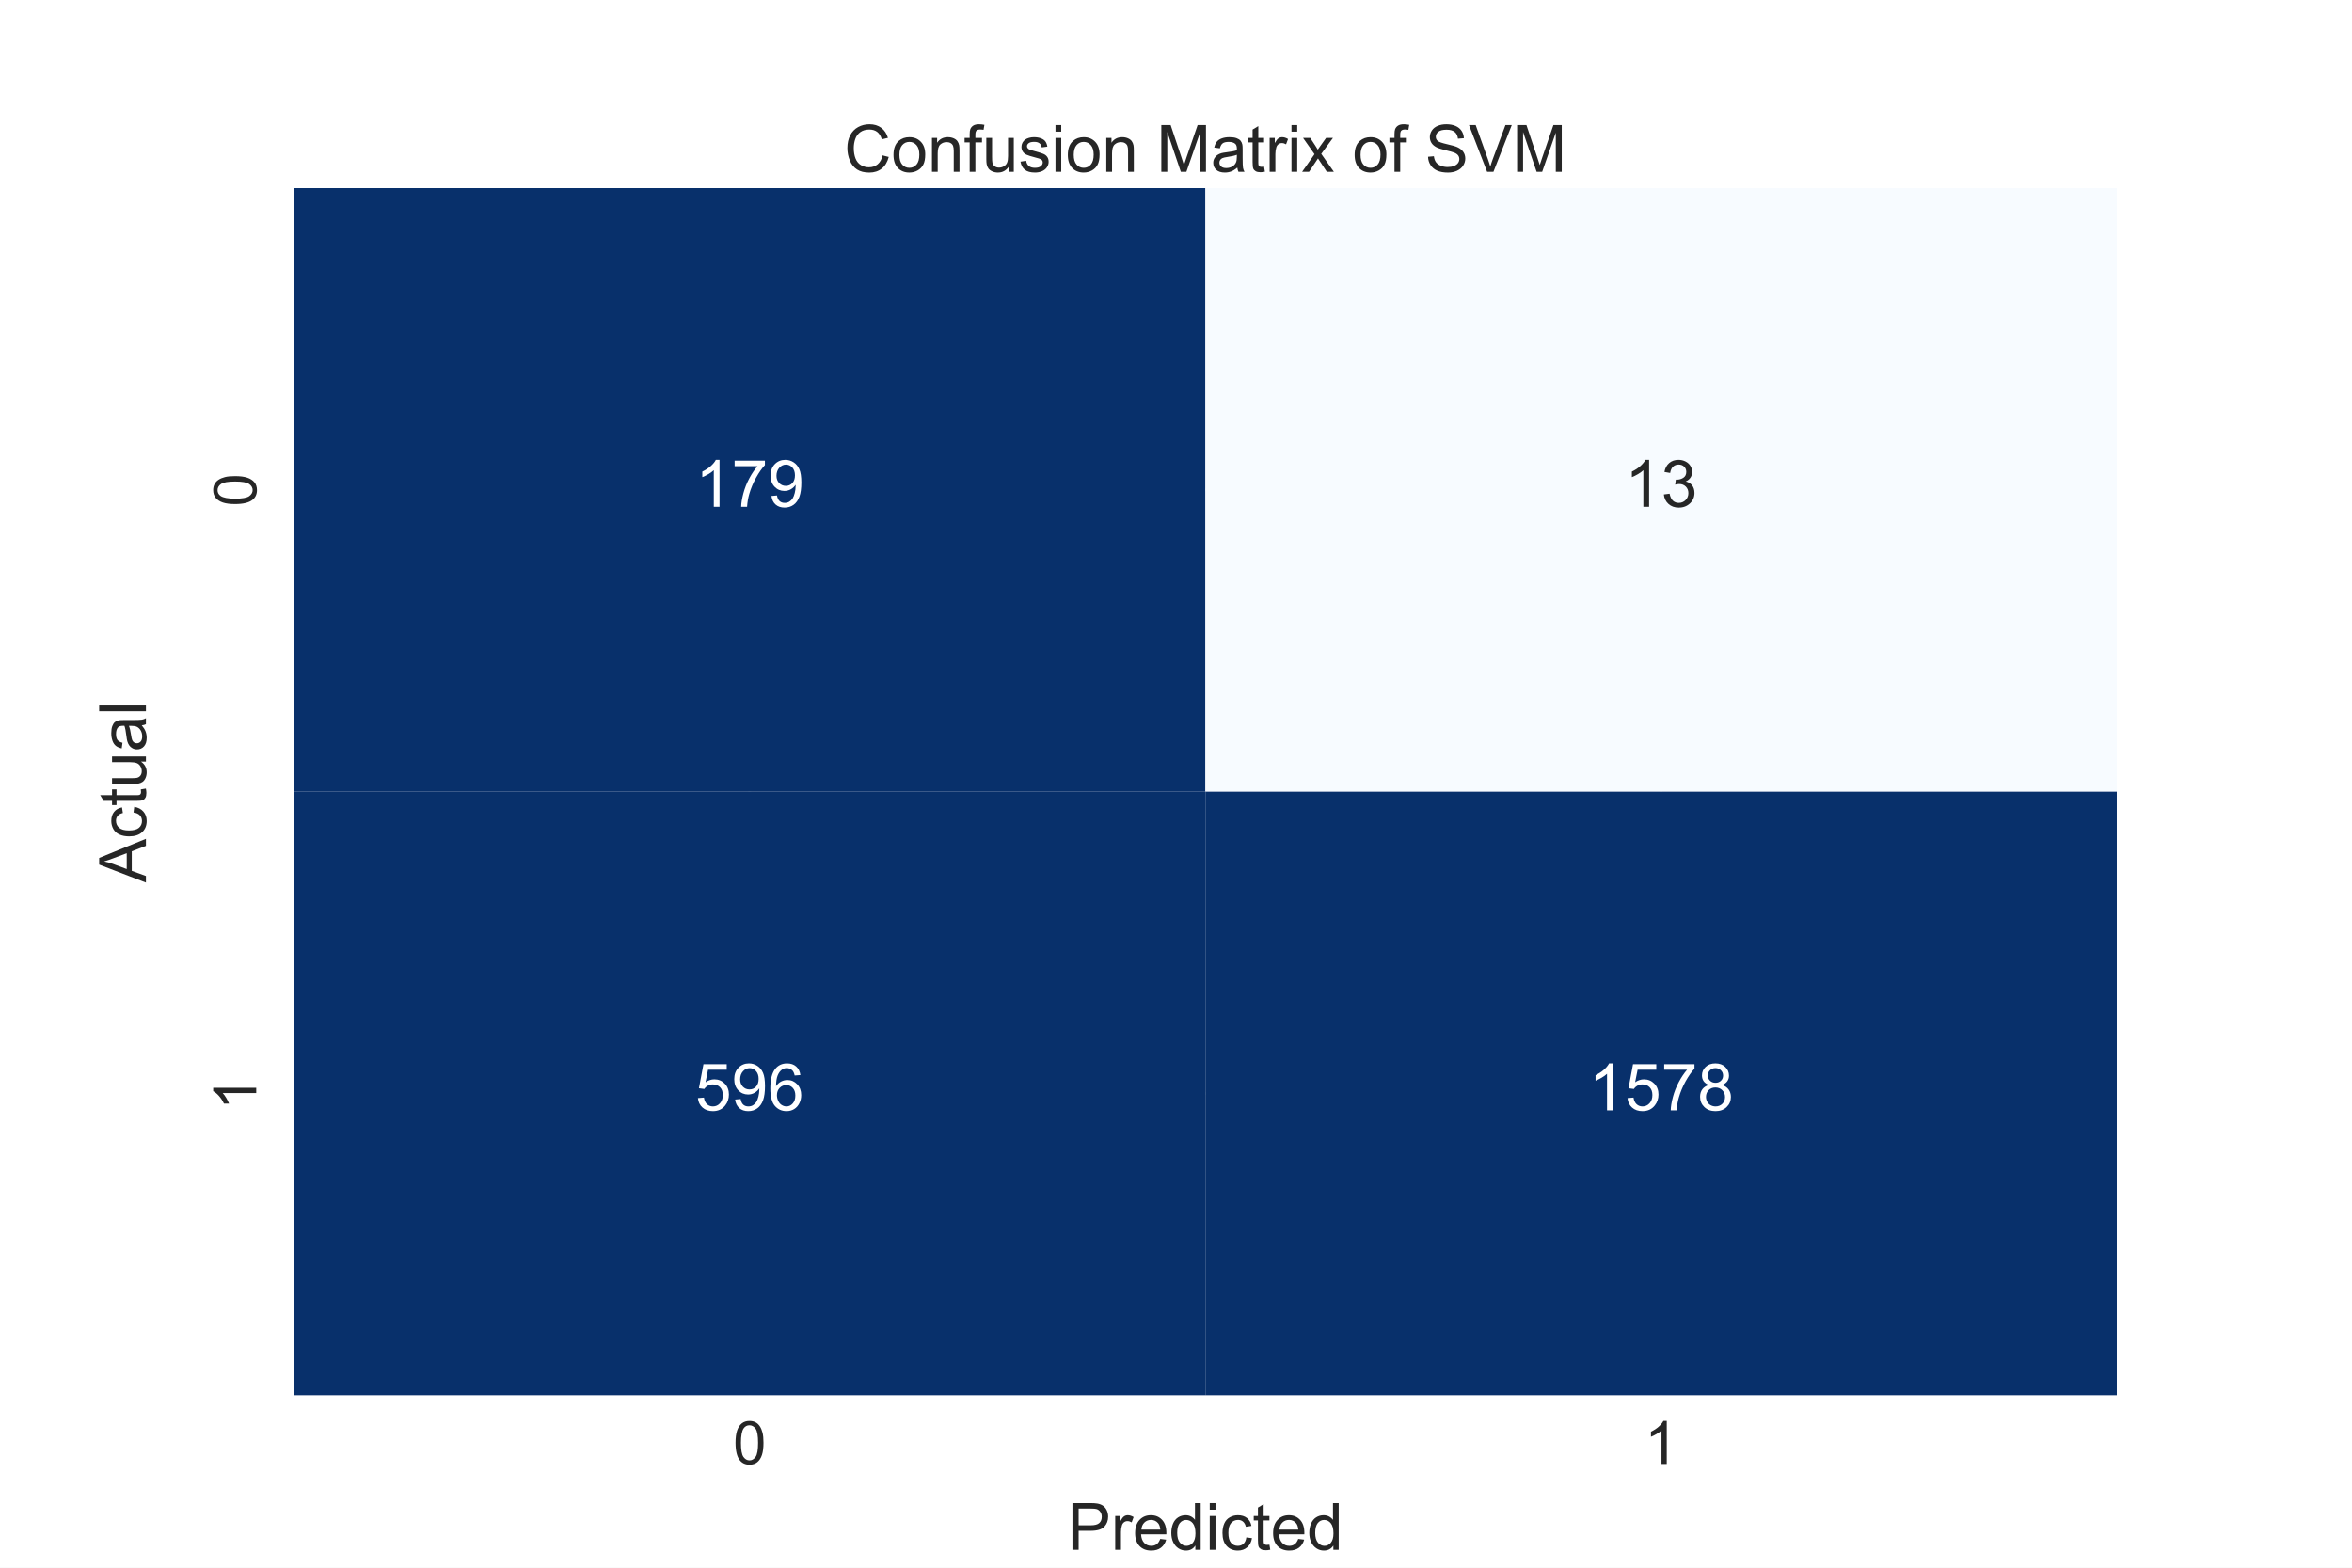
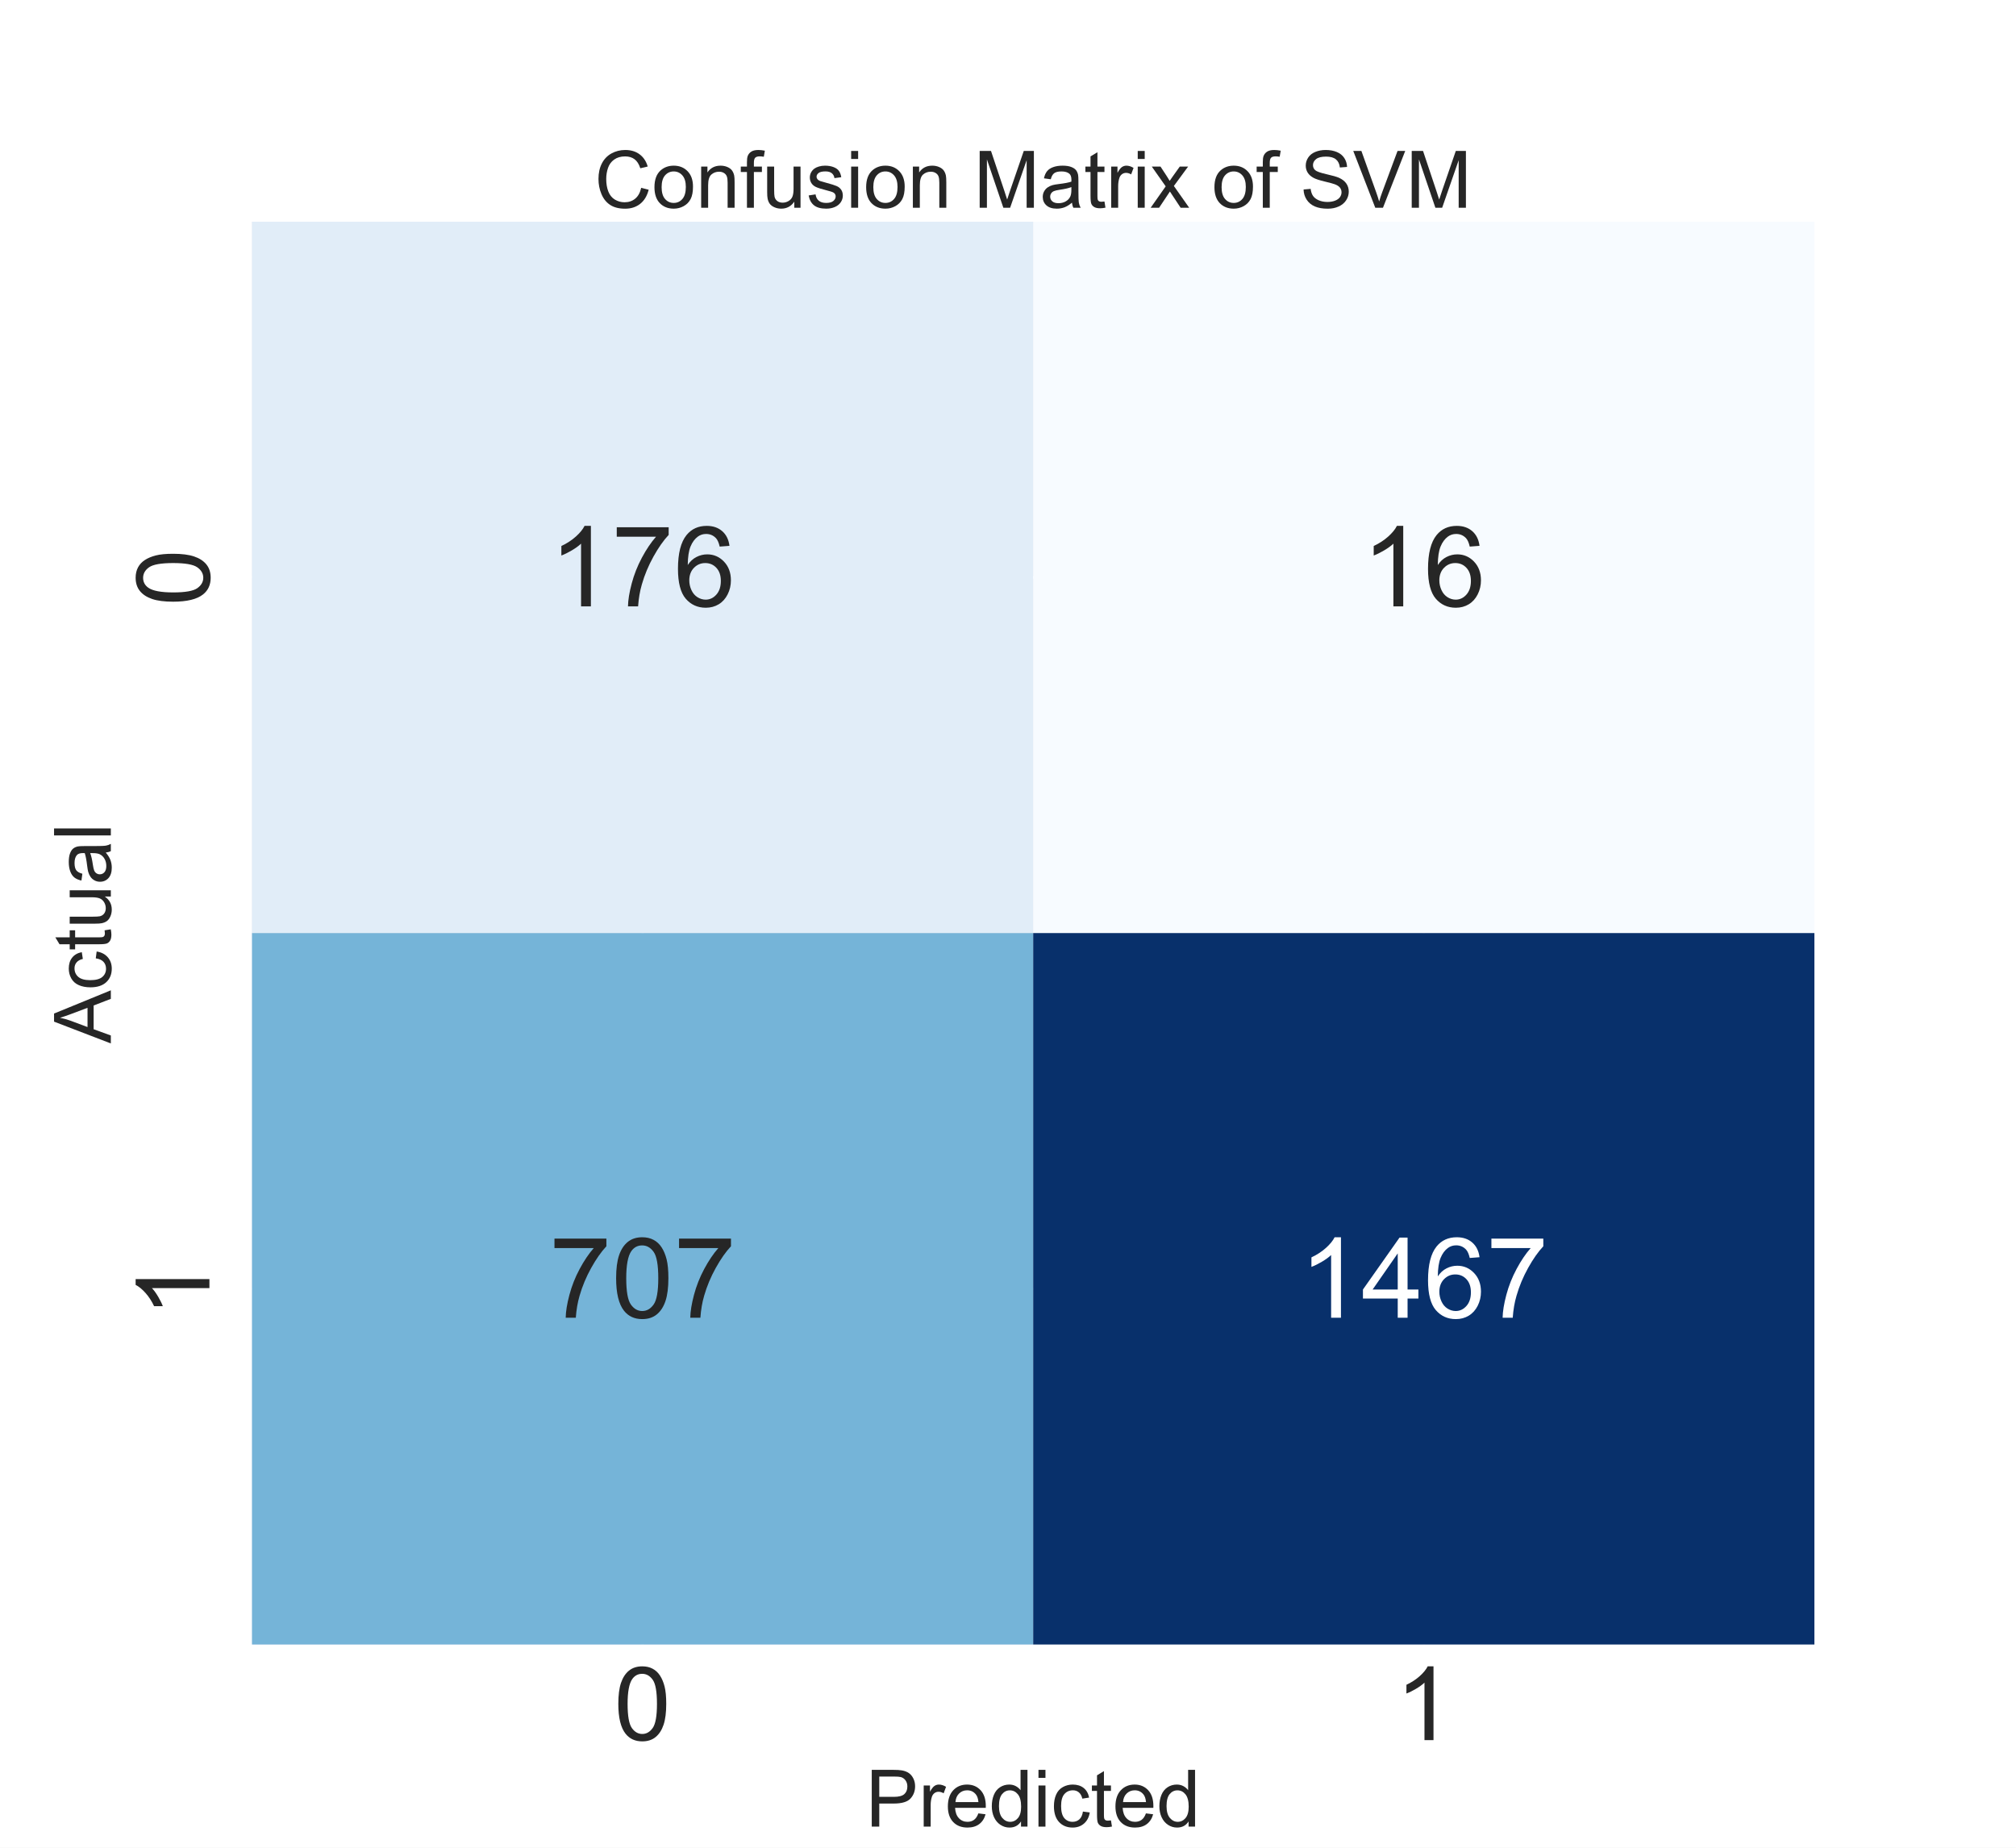
- <svg xmlns="http://www.w3.org/2000/svg" xmlns:xlink="http://www.w3.org/1999/xlink" width="864pt" height="576pt" viewBox="0 0 864 576" version="1.1">
+ <svg xmlns="http://www.w3.org/2000/svg" xmlns:xlink="http://www.w3.org/1999/xlink" width="864pt" height="792pt" viewBox="0 0 864 792" version="1.1">
  <defs>
    <style type="text/css">*{stroke-linejoin: round; stroke-linecap: butt}</style>
  </defs>
  <g id="figure_1">
    <g id="patch_1">
-       <path d="M 0 576  L 864 576  L 864 0  L 0 0  z " style="fill: #ffffff" />
+       <path d="M 0 792  L 864 792  L 864 0  L 0 0  z " style="fill: #ffffff" />
    </g>
    <g id="axes_1">
      <g id="patch_2">
-         <path d="M 108 512.64  L 777.6 512.64  L 777.6 69.12  L 108 69.12  z " style="fill: #eaeaf2" />
+         <path d="M 108 704.88  L 777.6 704.88  L 777.6 95.04  L 108 95.04  z " style="fill: #eaeaf2" />
      </g>
      <g id="matplotlib.axis_1">
        <g id="xtick_1">
          <g id="line2d_1">
-             <path d="M 275.4 512.64  L 275.4 69.12  " clip-path="url(#p160f931ad0)" style="fill: none; stroke: #ffffff; stroke-linecap: round" />
+             <path d="M 275.4 704.88  L 275.4 95.04  " clip-path="url(#p446e0fe802)" style="fill: none; stroke: #ffffff; stroke-linecap: round" />
          </g>
          <g id="text_1">
-             <g style="fill: #262626" transform="translate(269.283 537.8872) scale(0.22 -0.22)">
+             <g style="fill: #262626" transform="translate(263.1659 745.8744) scale(0.44 -0.44)">
              <defs>
                <path id="ArialMT-30" d="M 266 2259  Q 266 3072 433 3567  Q 600 4063 929 4331  Q 1259 4600 1759 4600  Q 2128 4600 2406 4451  Q 2684 4303 2865 4023  Q 3047 3744 3150 3342  Q 3253 2941 3253 2259  Q 3253 1453 3087 958  Q 2922 463 2592 192  Q 2263 -78 1759 -78  Q 1097 -78 719 397  Q 266 969 266 2259  z M 844 2259  Q 844 1131 1108 757  Q 1372 384 1759 384  Q 2147 384 2411 759  Q 2675 1134 2675 2259  Q 2675 3391 2411 3762  Q 2147 4134 1753 4134  Q 1366 4134 1134 3806  Q 844 3388 844 2259  z " transform="scale(0.015625)" />
              </defs>
              <use xlink:href="#ArialMT-30" />
            </g>
          </g>
        </g>
        <g id="xtick_2">
          <g id="line2d_2">
-             <path d="M 610.2 512.64  L 610.2 69.12  " clip-path="url(#p160f931ad0)" style="fill: none; stroke: #ffffff; stroke-linecap: round" />
+             <path d="M 610.2 704.88  L 610.2 95.04  " clip-path="url(#p446e0fe802)" style="fill: none; stroke: #ffffff; stroke-linecap: round" />
          </g>
          <g id="text_2">
-             <g style="fill: #262626" transform="translate(604.083 537.8872) scale(0.22 -0.22)">
+             <g style="fill: #262626" transform="translate(597.9659 745.8744) scale(0.44 -0.44)">
              <defs>
                <path id="ArialMT-31" d="M 2384 0  L 1822 0  L 1822 3584  Q 1619 3391 1289 3197  Q 959 3003 697 2906  L 697 3450  Q 1169 3672 1522 3987  Q 1875 4303 2022 4600  L 2384 4600  L 2384 0  z " transform="scale(0.015625)" />
              </defs>
              <use xlink:href="#ArialMT-31" />
            </g>
          </g>
        </g>
        <g id="text_3">
-           <g style="fill: #262626" transform="translate(392.1075 569.4384) scale(0.24 -0.24)">
+           <g style="fill: #262626" transform="translate(370.9856 782.9559) scale(0.34 -0.34)">
            <defs>
              <path id="ArialMT-50" d="M 494 0  L 494 4581  L 2222 4581  Q 2678 4581 2919 4538  Q 3256 4481 3484 4323  Q 3713 4166 3852 3881  Q 3991 3597 3991 3256  Q 3991 2672 3619 2267  Q 3247 1863 2275 1863  L 1100 1863  L 1100 0  L 494 0  z M 1100 2403  L 2284 2403  Q 2872 2403 3119 2622  Q 3366 2841 3366 3238  Q 3366 3525 3220 3729  Q 3075 3934 2838 4000  Q 2684 4041 2272 4041  L 1100 4041  L 1100 2403  z " transform="scale(0.015625)" />
              <path id="ArialMT-72" d="M 416 0  L 416 3319  L 922 3319  L 922 2816  Q 1116 3169 1280 3281  Q 1444 3394 1641 3394  Q 1925 3394 2219 3213  L 2025 2691  Q 1819 2813 1613 2813  Q 1428 2813 1281 2702  Q 1134 2591 1072 2394  Q 978 2094 978 1738  L 978 0  L 416 0  z " transform="scale(0.015625)" />
              <path id="ArialMT-65" d="M 2694 1069  L 3275 997  Q 3138 488 2766 206  Q 2394 -75 1816 -75  Q 1088 -75 661 373  Q 234 822 234 1631  Q 234 2469 665 2931  Q 1097 3394 1784 3394  Q 2450 3394 2872 2941  Q 3294 2488 3294 1666  Q 3294 1616 3291 1516  L 816 1516  Q 847 969 1125 678  Q 1403 388 1819 388  Q 2128 388 2347 550  Q 2566 713 2694 1069  z M 847 1978  L 2700 1978  Q 2663 2397 2488 2606  Q 2219 2931 1791 2931  Q 1403 2931 1139 2672  Q 875 2413 847 1978  z " transform="scale(0.015625)" />
              <path id="ArialMT-64" d="M 2575 0  L 2575 419  Q 2259 -75 1647 -75  Q 1250 -75 917 144  Q 584 363 401 755  Q 219 1147 219 1656  Q 219 2153 384 2558  Q 550 2963 881 3178  Q 1213 3394 1622 3394  Q 1922 3394 2156 3267  Q 2391 3141 2538 2938  L 2538 4581  L 3097 4581  L 3097 0  L 2575 0  z M 797 1656  Q 797 1019 1065 703  Q 1334 388 1700 388  Q 2069 388 2326 689  Q 2584 991 2584 1609  Q 2584 2291 2321 2609  Q 2059 2928 1675 2928  Q 1300 2928 1048 2622  Q 797 2316 797 1656  z " transform="scale(0.015625)" />
              <path id="ArialMT-69" d="M 425 3934  L 425 4581  L 988 4581  L 988 3934  L 425 3934  z M 425 0  L 425 3319  L 988 3319  L 988 0  L 425 0  z " transform="scale(0.015625)" />
              <path id="ArialMT-63" d="M 2588 1216  L 3141 1144  Q 3050 572 2676 248  Q 2303 -75 1759 -75  Q 1078 -75 664 370  Q 250 816 250 1647  Q 250 2184 428 2587  Q 606 2991 970 3192  Q 1334 3394 1763 3394  Q 2303 3394 2647 3120  Q 2991 2847 3088 2344  L 2541 2259  Q 2463 2594 2264 2762  Q 2066 2931 1784 2931  Q 1359 2931 1093 2626  Q 828 2322 828 1663  Q 828 994 1084 691  Q 1341 388 1753 388  Q 2084 388 2306 591  Q 2528 794 2588 1216  z " transform="scale(0.015625)" />
              <path id="ArialMT-74" d="M 1650 503  L 1731 6  Q 1494 -44 1306 -44  Q 1000 -44 831 53  Q 663 150 594 308  Q 525 466 525 972  L 525 2881  L 113 2881  L 113 3319  L 525 3319  L 525 4141  L 1084 4478  L 1084 3319  L 1650 3319  L 1650 2881  L 1084 2881  L 1084 941  Q 1084 700 1114 631  Q 1144 563 1211 522  Q 1278 481 1403 481  Q 1497 481 1650 503  z " transform="scale(0.015625)" />
            </defs>
            <use xlink:href="#ArialMT-50" />
            <use xlink:href="#ArialMT-72" x="66.699" />
            <use xlink:href="#ArialMT-65" x="100" />
            <use xlink:href="#ArialMT-64" x="155.615" />
            <use xlink:href="#ArialMT-69" x="211.23" />
            <use xlink:href="#ArialMT-63" x="233.447" />
            <use xlink:href="#ArialMT-74" x="283.447" />
            <use xlink:href="#ArialMT-65" x="311.23" />
            <use xlink:href="#ArialMT-64" x="366.846" />
          </g>
        </g>
      </g>
      <g id="matplotlib.axis_2">
        <g id="ytick_1">
          <g id="line2d_3">
-             <path d="M 108 180  L 777.6 180  " clip-path="url(#p160f931ad0)" style="fill: none; stroke: #ffffff; stroke-linecap: round" />
+             <path d="M 108 247.5  L 777.6 247.5  " clip-path="url(#p446e0fe802)" style="fill: none; stroke: #ffffff; stroke-linecap: round" />
          </g>
          <g id="text_4">
-             <g style="fill: #262626" transform="translate(94.1275 186.117) rotate(-90) scale(0.22 -0.22)">
+             <g style="fill: #262626" transform="translate(89.755 259.7341) rotate(-90) scale(0.44 -0.44)">
              <use xlink:href="#ArialMT-30" />
            </g>
          </g>
        </g>
        <g id="ytick_2">
          <g id="line2d_4">
-             <path d="M 108 401.76  L 777.6 401.76  " clip-path="url(#p160f931ad0)" style="fill: none; stroke: #ffffff; stroke-linecap: round" />
+             <path d="M 108 552.42  L 777.6 552.42  " clip-path="url(#p446e0fe802)" style="fill: none; stroke: #ffffff; stroke-linecap: round" />
          </g>
          <g id="text_5">
-             <g style="fill: #262626" transform="translate(94.1275 407.877) rotate(-90) scale(0.22 -0.22)">
+             <g style="fill: #262626" transform="translate(89.755 564.6541) rotate(-90) scale(0.44 -0.44)">
              <use xlink:href="#ArialMT-31" />
            </g>
          </g>
        </g>
        <g id="text_6">
-           <g style="fill: #262626" transform="translate(53.61031 324.2306) rotate(-90) scale(0.24 -0.24)">
+           <g style="fill: #262626" transform="translate(47.50312 447.2067) rotate(-90) scale(0.34 -0.34)">
            <defs>
              <path id="ArialMT-41" d="M -9 0  L 1750 4581  L 2403 4581  L 4278 0  L 3588 0  L 3053 1388  L 1138 1388  L 634 0  L -9 0  z M 1313 1881  L 2866 1881  L 2388 3150  Q 2169 3728 2063 4100  Q 1975 3659 1816 3225  L 1313 1881  z " transform="scale(0.015625)" />
              <path id="ArialMT-75" d="M 2597 0  L 2597 488  Q 2209 -75 1544 -75  Q 1250 -75 995 37  Q 741 150 617 320  Q 494 491 444 738  Q 409 903 409 1263  L 409 3319  L 972 3319  L 972 1478  Q 972 1038 1006 884  Q 1059 663 1231 536  Q 1403 409 1656 409  Q 1909 409 2131 539  Q 2353 669 2445 892  Q 2538 1116 2538 1541  L 2538 3319  L 3100 3319  L 3100 0  L 2597 0  z " transform="scale(0.015625)" />
              <path id="ArialMT-61" d="M 2588 409  Q 2275 144 1986 34  Q 1697 -75 1366 -75  Q 819 -75 525 192  Q 231 459 231 875  Q 231 1119 342 1320  Q 453 1522 633 1644  Q 813 1766 1038 1828  Q 1203 1872 1538 1913  Q 2219 1994 2541 2106  Q 2544 2222 2544 2253  Q 2544 2597 2384 2738  Q 2169 2928 1744 2928  Q 1347 2928 1158 2789  Q 969 2650 878 2297  L 328 2372  Q 403 2725 575 2942  Q 747 3159 1072 3276  Q 1397 3394 1825 3394  Q 2250 3394 2515 3294  Q 2781 3194 2906 3042  Q 3031 2891 3081 2659  Q 3109 2516 3109 2141  L 3109 1391  Q 3109 606 3145 398  Q 3181 191 3288 0  L 2700 0  Q 2613 175 2588 409  z M 2541 1666  Q 2234 1541 1622 1453  Q 1275 1403 1131 1340  Q 988 1278 909 1158  Q 831 1038 831 891  Q 831 666 1001 516  Q 1172 366 1500 366  Q 1825 366 2078 508  Q 2331 650 2450 897  Q 2541 1088 2541 1459  L 2541 1666  z " transform="scale(0.015625)" />
              <path id="ArialMT-6c" d="M 409 0  L 409 4581  L 972 4581  L 972 0  L 409 0  z " transform="scale(0.015625)" />
            </defs>
            <use xlink:href="#ArialMT-41" />
            <use xlink:href="#ArialMT-63" x="66.699" />
            <use xlink:href="#ArialMT-74" x="116.699" />
            <use xlink:href="#ArialMT-75" x="144.482" />
            <use xlink:href="#ArialMT-61" x="200.098" />
            <use xlink:href="#ArialMT-6c" x="255.713" />
          </g>
        </g>
      </g>
      <g id="QuadMesh_1">
-         <path d="M 108 69.12  L 442.8 69.12  L 442.8 290.88  L 108 290.88  L 108 69.12  " clip-path="url(#p160f931ad0)" style="fill: #08306b" />
-         <path d="M 442.8 69.12  L 777.6 69.12  L 777.6 290.88  L 442.8 290.88  L 442.8 69.12  " clip-path="url(#p160f931ad0)" style="fill: #f7fbff" />
-         <path d="M 108 290.88  L 442.8 290.88  L 442.8 512.64  L 108 512.64  L 108 290.88  " clip-path="url(#p160f931ad0)" style="fill: #08306b" />
-         <path d="M 442.8 290.88  L 777.6 290.88  L 777.6 512.64  L 442.8 512.64  L 442.8 290.88  " clip-path="url(#p160f931ad0)" style="fill: #08306b" />
+         <path d="M 108 95.04  L 442.8 95.04  L 442.8 399.96  L 108 399.96  L 108 95.04  " clip-path="url(#p446e0fe802)" style="fill: #e1edf8" />
+         <path d="M 442.8 95.04  L 777.6 95.04  L 777.6 399.96  L 442.8 399.96  L 442.8 95.04  " clip-path="url(#p446e0fe802)" style="fill: #f7fbff" />
+         <path d="M 108 399.96  L 442.8 399.96  L 442.8 704.88  L 108 704.88  L 108 399.96  " clip-path="url(#p446e0fe802)" style="fill: #75b4d8" />
+         <path d="M 442.8 399.96  L 777.6 399.96  L 777.6 704.88  L 442.8 704.88  L 442.8 399.96  " clip-path="url(#p446e0fe802)" style="fill: #08306b" />
      </g>
      <g id="text_7">
-         <g style="fill: #ffffff" transform="translate(255.3806 186.2044) scale(0.24 -0.24)">
+         <g style="fill: #262626" transform="translate(235.3613 259.9087) scale(0.48 -0.48)">
          <defs>
            <path id="ArialMT-37" d="M 303 3981  L 303 4522  L 3269 4522  L 3269 4084  Q 2831 3619 2401 2847  Q 1972 2075 1738 1259  Q 1569 684 1522 0  L 944 0  Q 953 541 1156 1306  Q 1359 2072 1739 2783  Q 2119 3494 2547 3981  L 303 3981  z " transform="scale(0.015625)" />
-             <path id="ArialMT-39" d="M 350 1059  L 891 1109  Q 959 728 1153 556  Q 1347 384 1650 384  Q 1909 384 2104 503  Q 2300 622 2425 820  Q 2550 1019 2634 1356  Q 2719 1694 2719 2044  Q 2719 2081 2716 2156  Q 2547 1888 2255 1720  Q 1963 1553 1622 1553  Q 1053 1553 659 1965  Q 266 2378 266 3053  Q 266 3750 677 4175  Q 1088 4600 1706 4600  Q 2153 4600 2523 4359  Q 2894 4119 3086 3673  Q 3278 3228 3278 2384  Q 3278 1506 3087 986  Q 2897 466 2520 194  Q 2144 -78 1638 -78  Q 1100 -78 759 220  Q 419 519 350 1059  z M 2653 3081  Q 2653 3566 2395 3850  Q 2138 4134 1775 4134  Q 1400 4134 1122 3828  Q 844 3522 844 3034  Q 844 2597 1108 2323  Q 1372 2050 1759 2050  Q 2150 2050 2401 2323  Q 2653 2597 2653 3081  z " transform="scale(0.015625)" />
+             <path id="ArialMT-36" d="M 3184 3459  L 2625 3416  Q 2550 3747 2413 3897  Q 2184 4138 1850 4138  Q 1581 4138 1378 3988  Q 1113 3794 959 3422  Q 806 3050 800 2363  Q 1003 2672 1297 2822  Q 1591 2972 1913 2972  Q 2475 2972 2870 2558  Q 3266 2144 3266 1488  Q 3266 1056 3080 686  Q 2894 316 2569 119  Q 2244 -78 1831 -78  Q 1128 -78 684 439  Q 241 956 241 2144  Q 241 3472 731 4075  Q 1159 4600 1884 4600  Q 2425 4600 2770 4297  Q 3116 3994 3184 3459  z M 888 1484  Q 888 1194 1011 928  Q 1134 663 1356 523  Q 1578 384 1822 384  Q 2178 384 2434 671  Q 2691 959 2691 1453  Q 2691 1928 2437 2201  Q 2184 2475 1800 2475  Q 1419 2475 1153 2201  Q 888 1928 888 1484  z " transform="scale(0.015625)" />
          </defs>
          <use xlink:href="#ArialMT-31" />
          <use xlink:href="#ArialMT-37" x="55.615" />
-           <use xlink:href="#ArialMT-39" x="111.23" />
+           <use xlink:href="#ArialMT-36" x="111.23" />
        </g>
      </g>
      <g id="text_8">
-         <g style="fill: #262626" transform="translate(596.8537 186.2044) scale(0.24 -0.24)">
-           <defs>
-             <path id="ArialMT-33" d="M 269 1209  L 831 1284  Q 928 806 1161 595  Q 1394 384 1728 384  Q 2125 384 2398 659  Q 2672 934 2672 1341  Q 2672 1728 2419 1979  Q 2166 2231 1775 2231  Q 1616 2231 1378 2169  L 1441 2663  Q 1497 2656 1531 2656  Q 1891 2656 2178 2843  Q 2466 3031 2466 3422  Q 2466 3731 2256 3934  Q 2047 4138 1716 4138  Q 1388 4138 1169 3931  Q 950 3725 888 3313  L 325 3413  Q 428 3978 793 4289  Q 1159 4600 1703 4600  Q 2078 4600 2393 4439  Q 2709 4278 2876 4000  Q 3044 3722 3044 3409  Q 3044 3113 2884 2869  Q 2725 2625 2413 2481  Q 2819 2388 3044 2092  Q 3269 1797 3269 1353  Q 3269 753 2831 336  Q 2394 -81 1725 -81  Q 1122 -81 723 278  Q 325 638 269 1209  z " transform="scale(0.015625)" />
-           </defs>
+         <g style="fill: #262626" transform="translate(583.5075 259.9087) scale(0.48 -0.48)">
          <use xlink:href="#ArialMT-31" />
-           <use xlink:href="#ArialMT-33" x="55.615" />
+           <use xlink:href="#ArialMT-36" x="55.615" />
        </g>
      </g>
      <g id="text_9">
-         <g style="fill: #ffffff" transform="translate(255.3806 407.9644) scale(0.24 -0.24)">
-           <defs>
-             <path id="ArialMT-35" d="M 266 1200  L 856 1250  Q 922 819 1161 601  Q 1400 384 1738 384  Q 2144 384 2425 690  Q 2706 997 2706 1503  Q 2706 1984 2436 2262  Q 2166 2541 1728 2541  Q 1456 2541 1237 2417  Q 1019 2294 894 2097  L 366 2166  L 809 4519  L 3088 4519  L 3088 3981  L 1259 3981  L 1013 2750  Q 1425 3038 1878 3038  Q 2478 3038 2890 2622  Q 3303 2206 3303 1553  Q 3303 931 2941 478  Q 2500 -78 1738 -78  Q 1113 -78 717 272  Q 322 622 266 1200  z " transform="scale(0.015625)" />
-             <path id="ArialMT-36" d="M 3184 3459  L 2625 3416  Q 2550 3747 2413 3897  Q 2184 4138 1850 4138  Q 1581 4138 1378 3988  Q 1113 3794 959 3422  Q 806 3050 800 2363  Q 1003 2672 1297 2822  Q 1591 2972 1913 2972  Q 2475 2972 2870 2558  Q 3266 2144 3266 1488  Q 3266 1056 3080 686  Q 2894 316 2569 119  Q 2244 -78 1831 -78  Q 1128 -78 684 439  Q 241 956 241 2144  Q 241 3472 731 4075  Q 1159 4600 1884 4600  Q 2425 4600 2770 4297  Q 3116 3994 3184 3459  z M 888 1484  Q 888 1194 1011 928  Q 1134 663 1356 523  Q 1578 384 1822 384  Q 2178 384 2434 671  Q 2691 959 2691 1453  Q 2691 1928 2437 2201  Q 2184 2475 1800 2475  Q 1419 2475 1153 2201  Q 888 1928 888 1484  z " transform="scale(0.015625)" />
-           </defs>
-           <use xlink:href="#ArialMT-35" />
-           <use xlink:href="#ArialMT-39" x="55.615" />
-           <use xlink:href="#ArialMT-36" x="111.23" />
+         <g style="fill: #262626" transform="translate(235.3613 564.8288) scale(0.48 -0.48)">
+           <use xlink:href="#ArialMT-37" />
+           <use xlink:href="#ArialMT-30" x="55.615" />
+           <use xlink:href="#ArialMT-37" x="111.23" />
        </g>
      </g>
      <g id="text_10">
-         <g style="fill: #ffffff" transform="translate(583.5075 407.9644) scale(0.24 -0.24)">
+         <g style="fill: #ffffff" transform="translate(556.815 564.8288) scale(0.48 -0.48)">
          <defs>
-             <path id="ArialMT-38" d="M 1131 2484  Q 781 2613 612 2850  Q 444 3088 444 3419  Q 444 3919 803 4259  Q 1163 4600 1759 4600  Q 2359 4600 2725 4251  Q 3091 3903 3091 3403  Q 3091 3084 2923 2848  Q 2756 2613 2416 2484  Q 2838 2347 3058 2040  Q 3278 1734 3278 1309  Q 3278 722 2862 322  Q 2447 -78 1769 -78  Q 1091 -78 675 323  Q 259 725 259 1325  Q 259 1772 486 2073  Q 713 2375 1131 2484  z M 1019 3438  Q 1019 3113 1228 2906  Q 1438 2700 1772 2700  Q 2097 2700 2305 2904  Q 2513 3109 2513 3406  Q 2513 3716 2298 3927  Q 2084 4138 1766 4138  Q 1444 4138 1231 3931  Q 1019 3725 1019 3438  z M 838 1322  Q 838 1081 952 856  Q 1066 631 1291 507  Q 1516 384 1775 384  Q 2178 384 2440 643  Q 2703 903 2703 1303  Q 2703 1709 2433 1975  Q 2163 2241 1756 2241  Q 1359 2241 1098 1978  Q 838 1716 838 1322  z " transform="scale(0.015625)" />
+             <path id="ArialMT-34" d="M 2069 0  L 2069 1097  L 81 1097  L 81 1613  L 2172 4581  L 2631 4581  L 2631 1613  L 3250 1613  L 3250 1097  L 2631 1097  L 2631 0  L 2069 0  z M 2069 1613  L 2069 3678  L 634 1613  L 2069 1613  z " transform="scale(0.015625)" />
          </defs>
          <use xlink:href="#ArialMT-31" />
-           <use xlink:href="#ArialMT-35" x="55.615" />
-           <use xlink:href="#ArialMT-37" x="111.23" />
-           <use xlink:href="#ArialMT-38" x="166.846" />
+           <use xlink:href="#ArialMT-34" x="55.615" />
+           <use xlink:href="#ArialMT-36" x="111.23" />
+           <use xlink:href="#ArialMT-37" x="166.846" />
        </g>
      </g>
      <g id="text_11">
-         <g style="fill: #262626" transform="translate(310.0913 63.12) scale(0.24 -0.24)">
+         <g style="fill: #262626" transform="translate(254.7959 89.04) scale(0.34 -0.34)">
          <defs>
            <path id="ArialMT-43" d="M 3763 1606  L 4369 1453  Q 4178 706 3683 314  Q 3188 -78 2472 -78  Q 1731 -78 1267 223  Q 803 525 561 1097  Q 319 1669 319 2325  Q 319 3041 592 3573  Q 866 4106 1370 4382  Q 1875 4659 2481 4659  Q 3169 4659 3637 4309  Q 4106 3959 4291 3325  L 3694 3184  Q 3534 3684 3231 3912  Q 2928 4141 2469 4141  Q 1941 4141 1586 3887  Q 1231 3634 1087 3207  Q 944 2781 944 2328  Q 944 1744 1114 1308  Q 1284 872 1643 656  Q 2003 441 2422 441  Q 2931 441 3284 734  Q 3638 1028 3763 1606  z " transform="scale(0.015625)" />
            <path id="ArialMT-6f" d="M 213 1659  Q 213 2581 725 3025  Q 1153 3394 1769 3394  Q 2453 3394 2887 2945  Q 3322 2497 3322 1706  Q 3322 1066 3130 698  Q 2938 331 2570 128  Q 2203 -75 1769 -75  Q 1072 -75 642 372  Q 213 819 213 1659  z M 791 1659  Q 791 1022 1069 705  Q 1347 388 1769 388  Q 2188 388 2466 706  Q 2744 1025 2744 1678  Q 2744 2294 2464 2611  Q 2184 2928 1769 2928  Q 1347 2928 1069 2612  Q 791 2297 791 1659  z " transform="scale(0.015625)" />
            <path id="ArialMT-6e" d="M 422 0  L 422 3319  L 928 3319  L 928 2847  Q 1294 3394 1984 3394  Q 2284 3394 2536 3286  Q 2788 3178 2913 3003  Q 3038 2828 3088 2588  Q 3119 2431 3119 2041  L 3119 0  L 2556 0  L 2556 2019  Q 2556 2363 2490 2533  Q 2425 2703 2258 2804  Q 2091 2906 1866 2906  Q 1506 2906 1245 2678  Q 984 2450 984 1813  L 984 0  L 422 0  z " transform="scale(0.015625)" />
            <path id="ArialMT-66" d="M 556 0  L 556 2881  L 59 2881  L 59 3319  L 556 3319  L 556 3672  Q 556 4006 616 4169  Q 697 4388 901 4523  Q 1106 4659 1475 4659  Q 1713 4659 2000 4603  L 1916 4113  Q 1741 4144 1584 4144  Q 1328 4144 1222 4034  Q 1116 3925 1116 3625  L 1116 3319  L 1763 3319  L 1763 2881  L 1116 2881  L 1116 0  L 556 0  z " transform="scale(0.015625)" />
            <path id="ArialMT-73" d="M 197 991  L 753 1078  Q 800 744 1014 566  Q 1228 388 1613 388  Q 2000 388 2187 545  Q 2375 703 2375 916  Q 2375 1106 2209 1216  Q 2094 1291 1634 1406  Q 1016 1563 777 1677  Q 538 1791 414 1992  Q 291 2194 291 2438  Q 291 2659 392 2848  Q 494 3038 669 3163  Q 800 3259 1026 3326  Q 1253 3394 1513 3394  Q 1903 3394 2198 3281  Q 2494 3169 2634 2976  Q 2775 2784 2828 2463  L 2278 2388  Q 2241 2644 2061 2787  Q 1881 2931 1553 2931  Q 1166 2931 1000 2803  Q 834 2675 834 2503  Q 834 2394 903 2306  Q 972 2216 1119 2156  Q 1203 2125 1616 2013  Q 2213 1853 2448 1751  Q 2684 1650 2818 1456  Q 2953 1263 2953 975  Q 2953 694 2789 445  Q 2625 197 2315 61  Q 2006 -75 1616 -75  Q 969 -75 630 194  Q 291 463 197 991  z " transform="scale(0.015625)" />
            <path id="ArialMT-20" transform="scale(0.015625)" />
            <path id="ArialMT-4d" d="M 475 0  L 475 4581  L 1388 4581  L 2472 1338  Q 2622 884 2691 659  Q 2769 909 2934 1394  L 4031 4581  L 4847 4581  L 4847 0  L 4263 0  L 4263 3834  L 2931 0  L 2384 0  L 1059 3900  L 1059 0  L 475 0  z " transform="scale(0.015625)" />
            <path id="ArialMT-78" d="M 47 0  L 1259 1725  L 138 3319  L 841 3319  L 1350 2541  Q 1494 2319 1581 2169  Q 1719 2375 1834 2534  L 2394 3319  L 3066 3319  L 1919 1756  L 3153 0  L 2463 0  L 1781 1031  L 1600 1309  L 728 0  L 47 0  z " transform="scale(0.015625)" />
            <path id="ArialMT-53" d="M 288 1472  L 859 1522  Q 900 1178 1048 958  Q 1197 738 1509 602  Q 1822 466 2213 466  Q 2559 466 2825 569  Q 3091 672 3220 851  Q 3350 1031 3350 1244  Q 3350 1459 3225 1620  Q 3100 1781 2813 1891  Q 2628 1963 1997 2114  Q 1366 2266 1113 2400  Q 784 2572 623 2826  Q 463 3081 463 3397  Q 463 3744 659 4045  Q 856 4347 1234 4503  Q 1613 4659 2075 4659  Q 2584 4659 2973 4495  Q 3363 4331 3572 4012  Q 3781 3694 3797 3291  L 3216 3247  Q 3169 3681 2898 3903  Q 2628 4125 2100 4125  Q 1550 4125 1298 3923  Q 1047 3722 1047 3438  Q 1047 3191 1225 3031  Q 1400 2872 2139 2705  Q 2878 2538 3153 2413  Q 3553 2228 3743 1945  Q 3934 1663 3934 1294  Q 3934 928 3725 604  Q 3516 281 3123 101  Q 2731 -78 2241 -78  Q 1619 -78 1198 103  Q 778 284 539 648  Q 300 1013 288 1472  z " transform="scale(0.015625)" />
            <path id="ArialMT-56" d="M 1803 0  L 28 4581  L 684 4581  L 1875 1253  Q 2019 853 2116 503  Q 2222 878 2363 1253  L 3600 4581  L 4219 4581  L 2425 0  L 1803 0  z " transform="scale(0.015625)" />
          </defs>
          <use xlink:href="#ArialMT-43" />
          <use xlink:href="#ArialMT-6f" x="72.217" />
          <use xlink:href="#ArialMT-6e" x="127.832" />
          <use xlink:href="#ArialMT-66" x="183.447" />
          <use xlink:href="#ArialMT-75" x="211.23" />
          <use xlink:href="#ArialMT-73" x="266.846" />
          <use xlink:href="#ArialMT-69" x="316.846" />
          <use xlink:href="#ArialMT-6f" x="339.062" />
          <use xlink:href="#ArialMT-6e" x="394.678" />
          <use xlink:href="#ArialMT-20" x="450.293" />
          <use xlink:href="#ArialMT-4d" x="478.076" />
          <use xlink:href="#ArialMT-61" x="561.377" />
          <use xlink:href="#ArialMT-74" x="616.992" />
          <use xlink:href="#ArialMT-72" x="644.775" />
          <use xlink:href="#ArialMT-69" x="678.076" />
          <use xlink:href="#ArialMT-78" x="700.293" />
          <use xlink:href="#ArialMT-20" x="750.293" />
          <use xlink:href="#ArialMT-6f" x="778.076" />
          <use xlink:href="#ArialMT-66" x="833.691" />
          <use xlink:href="#ArialMT-20" x="861.475" />
          <use xlink:href="#ArialMT-53" x="889.258" />
          <use xlink:href="#ArialMT-56" x="955.957" />
          <use xlink:href="#ArialMT-4d" x="1022.656" />
        </g>
      </g>
    </g>
  </g>
  <defs>
-     <clipPath id="p160f931ad0">
-       <rect x="108" y="69.12" width="669.6" height="443.52" />
+     <clipPath id="p446e0fe802">
+       <rect x="108" y="95.04" width="669.6" height="609.84" />
    </clipPath>
  </defs>
</svg>
